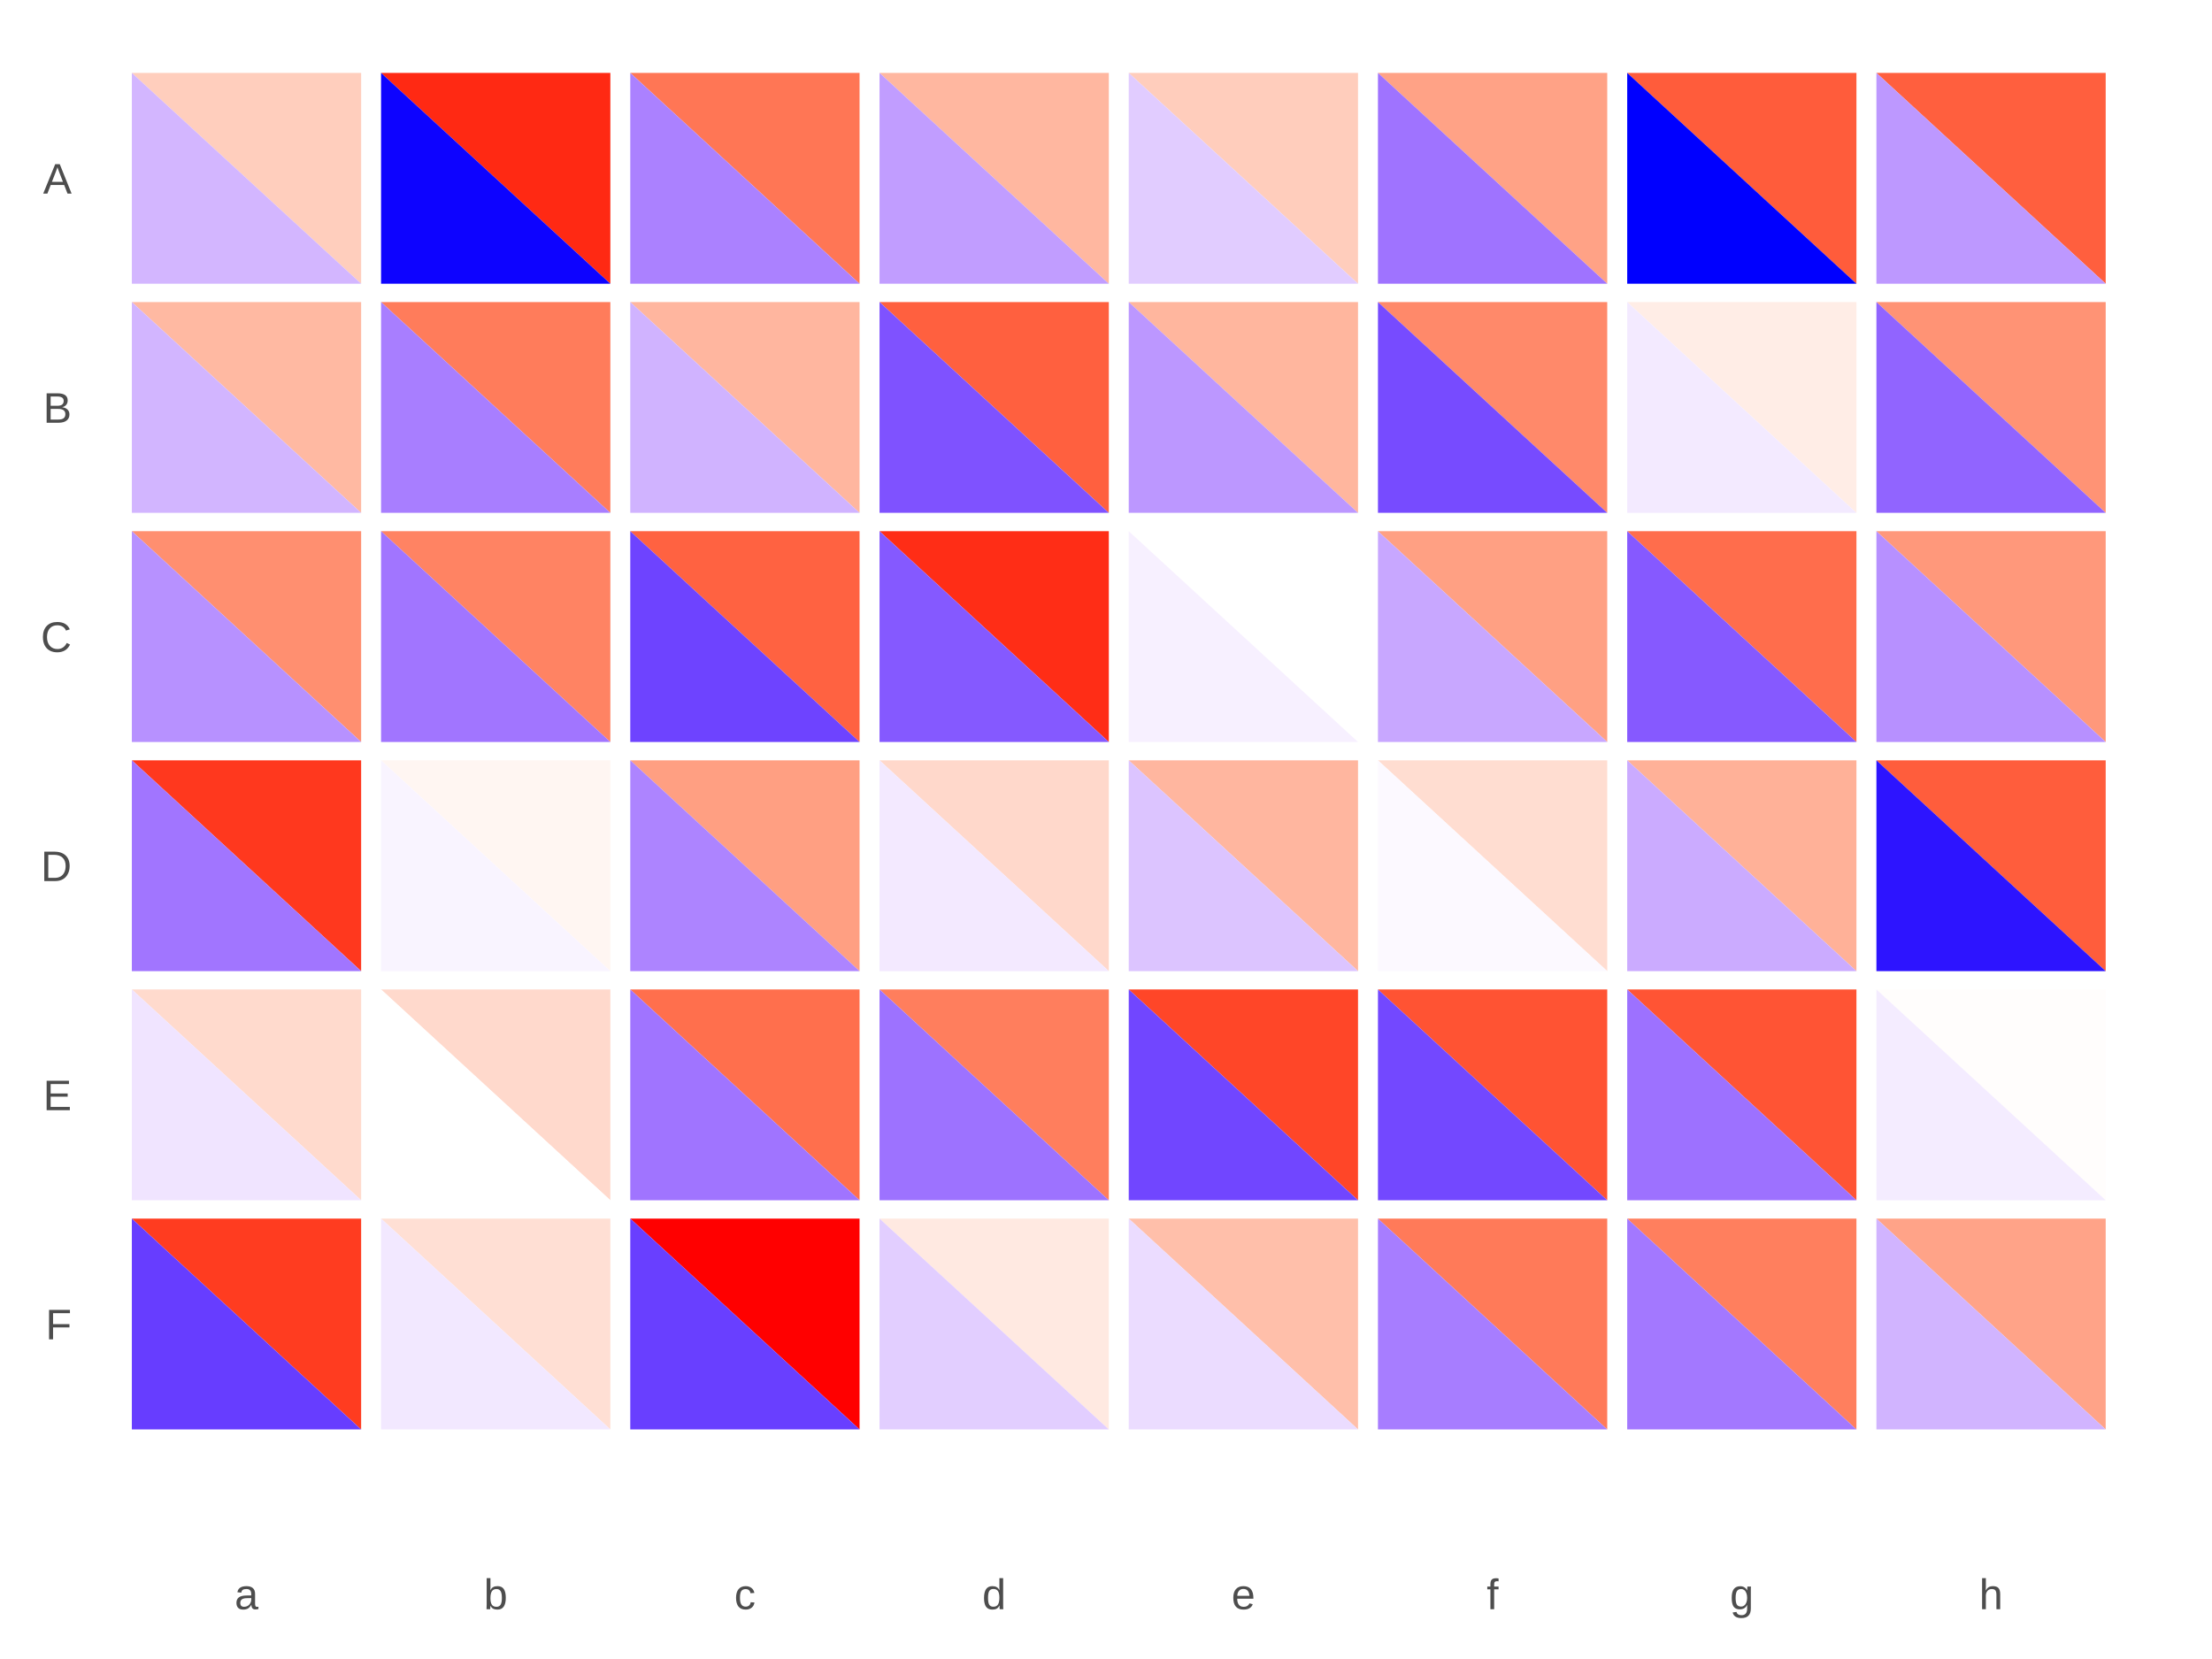
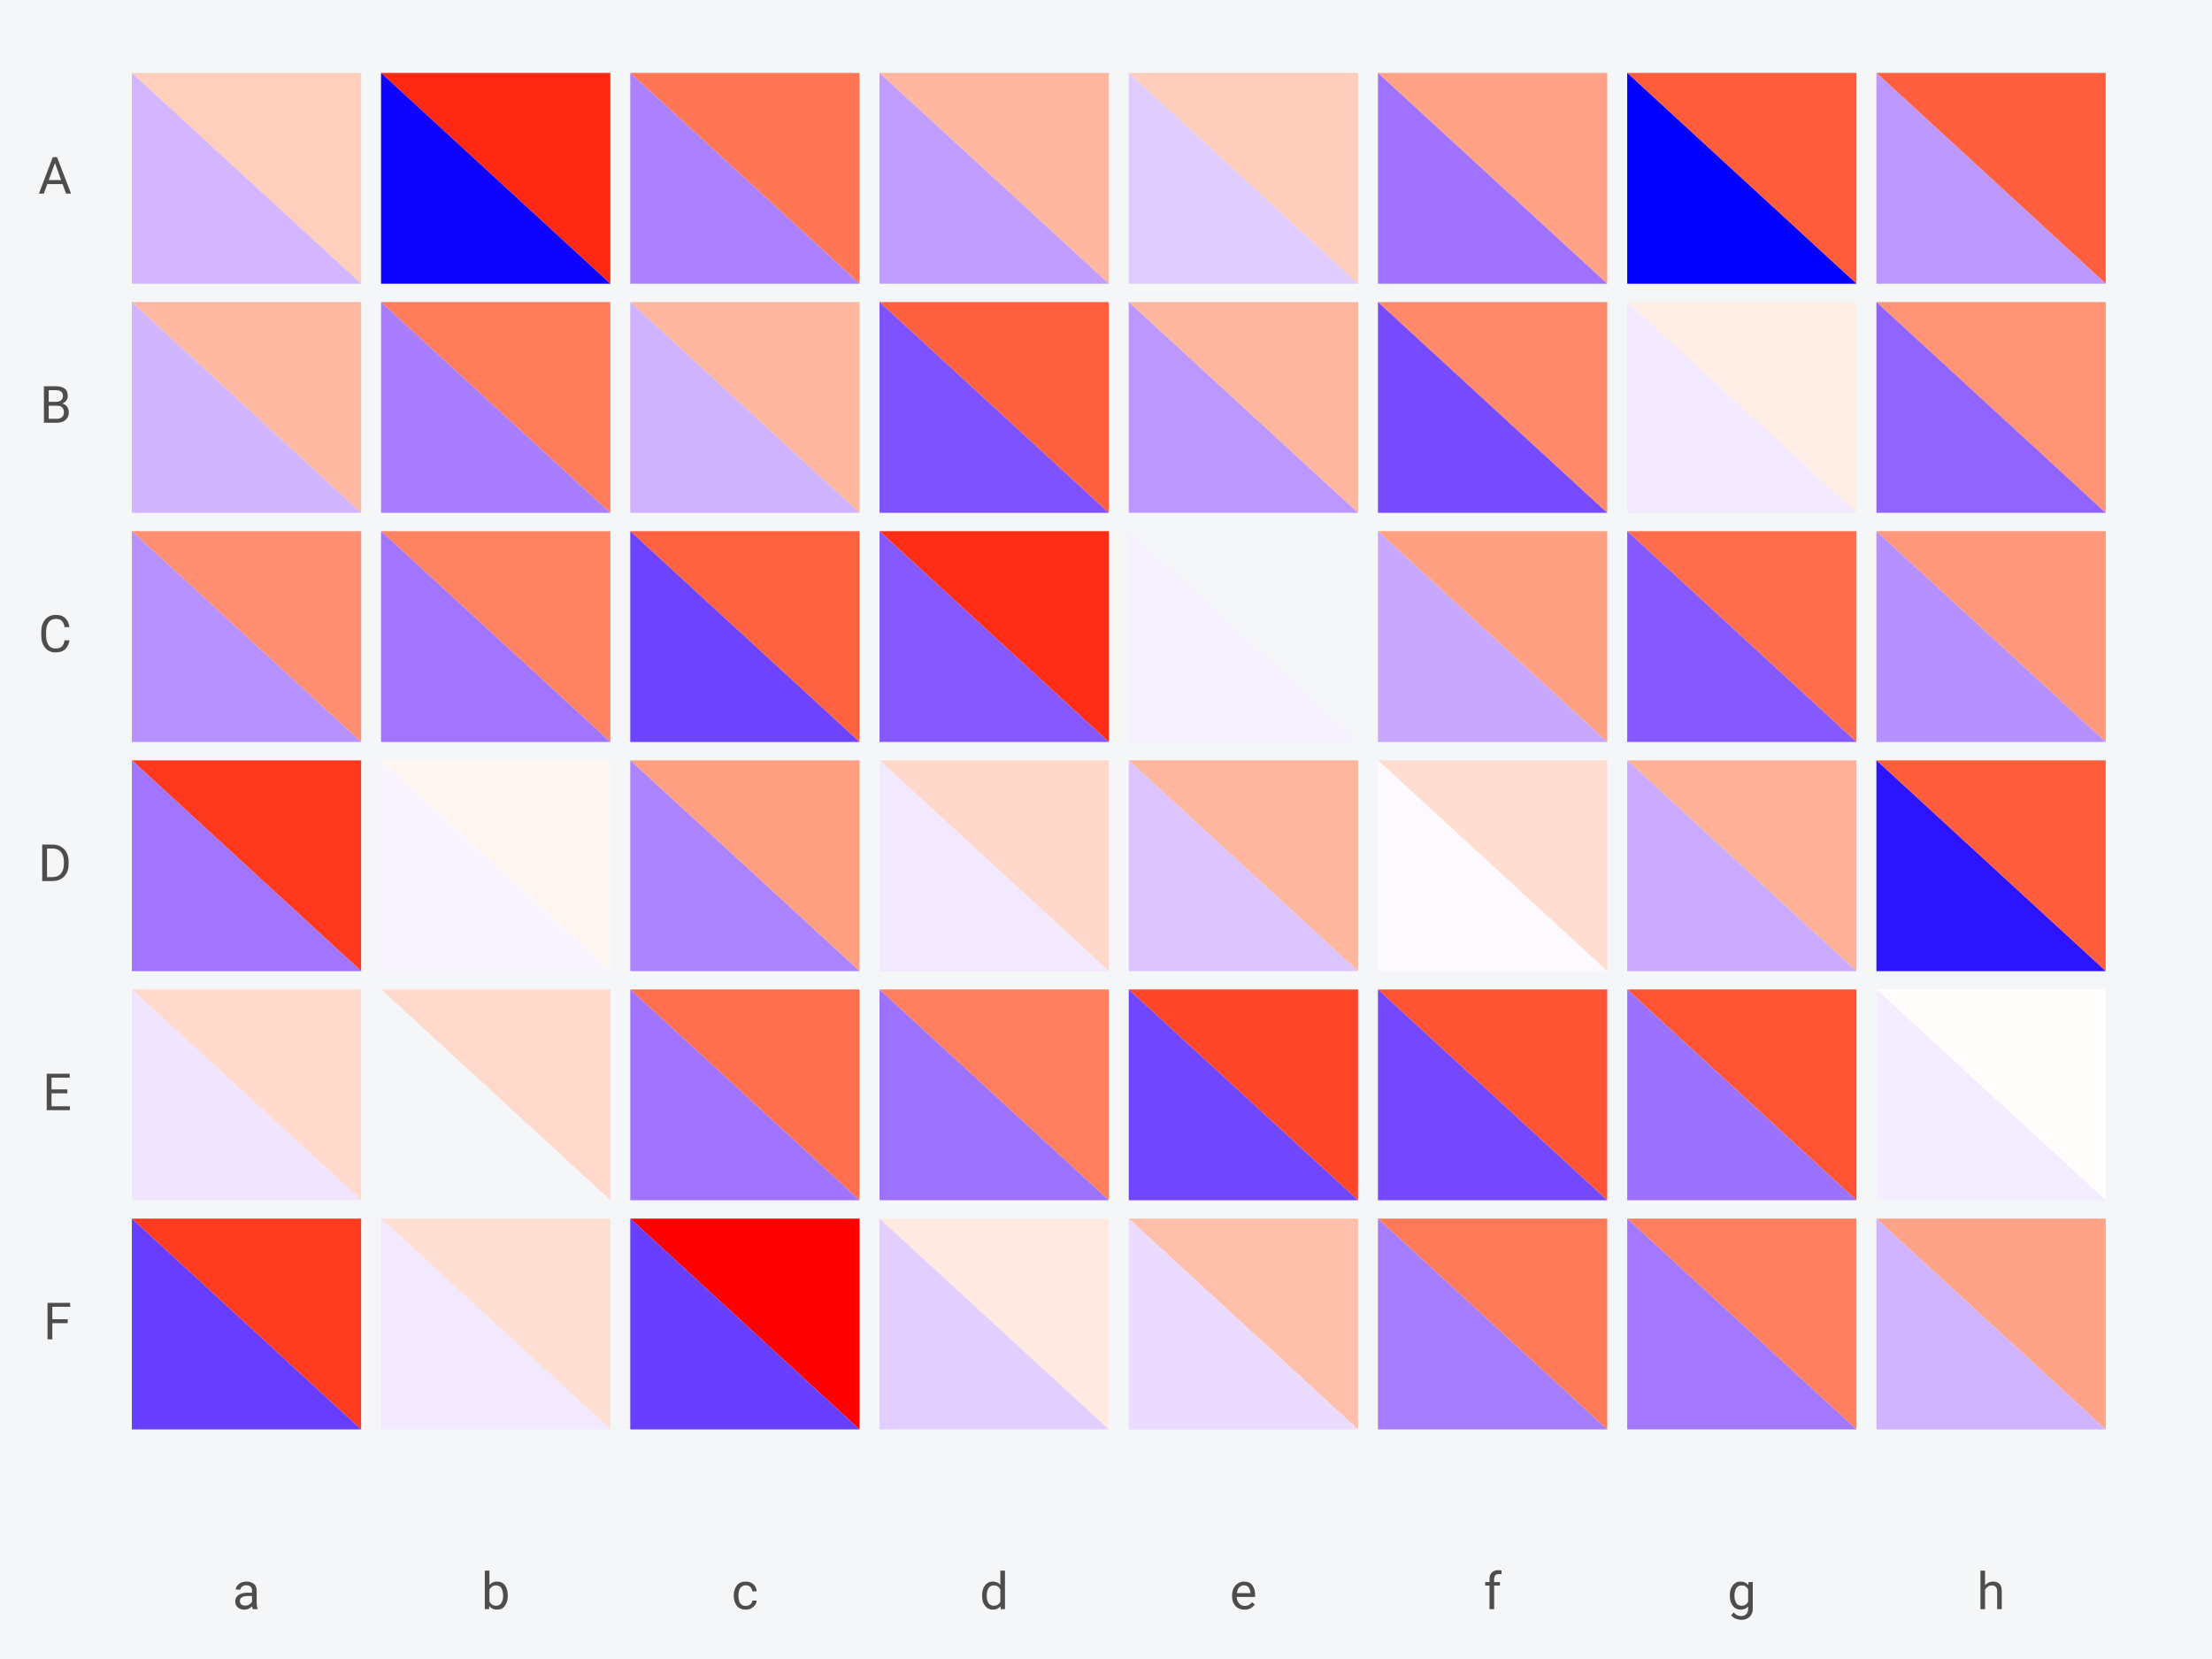
<svg xmlns="http://www.w3.org/2000/svg" width="432.00pt" height="324.00pt" viewBox="0 0 432.00 324.00">
  <g class="svglite">
    <defs>
      <style type="text/css">
-     .svglite line, .svglite polyline, .svglite polygon, .svglite path, .svglite rect, .svglite circle {
+     /* theme-aware-processed */
+     .svglite line, .svglite polyline, .svglite polygon, .svglite path, .svglite circle {
      fill: none;
-       stroke: #000000;
+       stroke: #3E3F3A;
+       stroke-linecap: round;
+       stroke-linejoin: round;
+       stroke-miterlimit: 10.00;
+     }
+     .svglite &gt; g &gt; rect {
+       fill: none;
+       stroke: #3E3F3A;
      stroke-linecap: round;
      stroke-linejoin: round;
      stroke-miterlimit: 10.00;
    }
    .svglite text {
      white-space: pre;
+       fill: #3E3F3A;
    }
    .svglite g.glyphgroup path {
      fill: inherit;
      stroke: none;
    }
  </style>
    </defs>
    <rect width="100%" height="100%" style="stroke: none; fill: #F5F6F8;" />
    <defs>
      <clipPath id="cpMC4wMHw0MzIuMDB8MC4wMHwzMjQuMDA=">
        <rect x="0.00" y="0.00" width="432.00" height="324.00" />
      </clipPath>
    </defs>
    <g clip-path="url(#cpMC4wMHw0MzIuMDB8MC4wMHwzMjQuMDA=)">
-       <rect x="0.00" y="0.00" width="432.00" height="324.00" style="stroke-width: 1.07; stroke: none; fill: #FFFFFF;" />
+       <rect rx="4" x="0.00" y="0.00" width="432.00" height="324.00" style="stroke-width: 1.07; stroke: none; fill: #F5F6F8;" />
    </g>
    <defs>
      <clipPath id="cpMTguOTN8NDE4LjA1fDcuOTd8MzAzLjM2">
        <rect x="18.93" y="7.97" width="399.12" height="295.39" />
      </clipPath>
    </defs>
    <g clip-path="url(#cpMTguOTN8NDE4LjA1fDcuOTd8MzAzLjM2)">
      <polygon points="25.75,14.24 70.53,14.24 70.53,55.41 " style="stroke-width: 0.85; stroke: none; stroke-linecap: butt; stroke-linejoin: miter; fill: #FFCEBD;" />
      <polygon points="25.75,58.99 70.53,58.99 70.53,100.16 " style="stroke-width: 0.85; stroke: none; stroke-linecap: butt; stroke-linejoin: miter; fill: #FFB9A2;" />
      <polygon points="25.75,103.74 70.53,103.74 70.53,144.91 " style="stroke-width: 0.85; stroke: none; stroke-linecap: butt; stroke-linejoin: miter; fill: #FF8F70;" />
      <polygon points="25.75,148.49 70.53,148.49 70.53,189.66 " style="stroke-width: 0.85; stroke: none; stroke-linecap: butt; stroke-linejoin: miter; fill: #FF381E;" />
      <polygon points="25.75,193.24 70.53,193.24 70.53,234.41 " style="stroke-width: 0.85; stroke: none; stroke-linecap: butt; stroke-linejoin: miter; fill: #FFDACD;" />
      <polygon points="25.75,237.99 70.53,237.99 70.53,279.17 " style="stroke-width: 0.85; stroke: none; stroke-linecap: butt; stroke-linejoin: miter; fill: #FF3C20;" />
      <polygon points="74.42,14.24 119.20,14.24 119.20,55.41 " style="stroke-width: 0.85; stroke: none; stroke-linecap: butt; stroke-linejoin: miter; fill: #FF2913;" />
      <polygon points="74.42,58.99 119.20,58.99 119.20,100.16 " style="stroke-width: 0.85; stroke: none; stroke-linecap: butt; stroke-linejoin: miter; fill: #FF7C5B;" />
      <polygon points="74.42,103.74 119.20,103.74 119.20,144.91 " style="stroke-width: 0.85; stroke: none; stroke-linecap: butt; stroke-linejoin: miter; fill: #FF8363;" />
      <polygon points="74.42,148.49 119.20,148.49 119.20,189.66 " style="stroke-width: 0.85; stroke: none; stroke-linecap: butt; stroke-linejoin: miter; fill: #FFF6F2;" />
      <polygon points="74.42,193.24 119.20,193.24 119.20,234.41 " style="stroke-width: 0.85; stroke: none; stroke-linecap: butt; stroke-linejoin: miter; fill: #FFD9CC;" />
      <polygon points="74.42,237.99 119.20,237.99 119.20,279.17 " style="stroke-width: 0.85; stroke: none; stroke-linecap: butt; stroke-linejoin: miter; fill: #FFDFD4;" />
      <polygon points="123.09,14.24 167.87,14.24 167.87,55.41 " style="stroke-width: 0.85; stroke: none; stroke-linecap: butt; stroke-linejoin: miter; fill: #FF7655;" />
      <polygon points="123.09,58.99 167.87,58.99 167.87,100.16 " style="stroke-width: 0.85; stroke: none; stroke-linecap: butt; stroke-linejoin: miter; fill: #FFB69F;" />
      <polygon points="123.09,103.74 167.87,103.74 167.87,144.91 " style="stroke-width: 0.85; stroke: none; stroke-linecap: butt; stroke-linejoin: miter; fill: #FF6241;" />
      <polygon points="123.09,148.49 167.87,148.49 167.87,189.66 " style="stroke-width: 0.85; stroke: none; stroke-linecap: butt; stroke-linejoin: miter; fill: #FF9F82;" />
      <polygon points="123.09,193.24 167.87,193.24 167.87,234.41 " style="stroke-width: 0.85; stroke: none; stroke-linecap: butt; stroke-linejoin: miter; fill: #FF6F4D;" />
      <polygon points="123.09,237.99 167.87,237.99 167.87,279.17 " style="stroke-width: 0.85; stroke: none; stroke-linecap: butt; stroke-linejoin: miter; fill: #FF0000;" />
      <polygon points="171.77,14.24 216.55,14.24 216.55,55.41 " style="stroke-width: 0.85; stroke: none; stroke-linecap: butt; stroke-linejoin: miter; fill: #FFB7A0;" />
      <polygon points="171.77,58.99 216.55,58.99 216.55,100.16 " style="stroke-width: 0.85; stroke: none; stroke-linecap: butt; stroke-linejoin: miter; fill: #FF603F;" />
      <polygon points="171.77,103.74 216.55,103.74 216.55,144.91 " style="stroke-width: 0.85; stroke: none; stroke-linecap: butt; stroke-linejoin: miter; fill: #FF2D16;" />
      <polygon points="171.77,148.49 216.55,148.49 216.55,189.66 " style="stroke-width: 0.85; stroke: none; stroke-linecap: butt; stroke-linejoin: miter; fill: #FFD8CB;" />
      <polygon points="171.77,193.24 216.55,193.24 216.55,234.41 " style="stroke-width: 0.85; stroke: none; stroke-linecap: butt; stroke-linejoin: miter; fill: #FF7E5D;" />
      <polygon points="171.77,237.99 216.55,237.99 216.55,279.17 " style="stroke-width: 0.85; stroke: none; stroke-linecap: butt; stroke-linejoin: miter; fill: #FFE9E1;" />
      <polygon points="220.44,14.24 265.22,14.24 265.22,55.41 " style="stroke-width: 0.85; stroke: none; stroke-linecap: butt; stroke-linejoin: miter; fill: #FFCDBC;" />
      <polygon points="220.44,58.99 265.22,58.99 265.22,100.16 " style="stroke-width: 0.85; stroke: none; stroke-linecap: butt; stroke-linejoin: miter; fill: #FFB69E;" />
-       <polygon points="220.44,103.74 265.22,103.74 265.22,144.91 " style="stroke-width: 0.85; stroke: none; stroke-linecap: butt; stroke-linejoin: miter; fill: #FFFFFF;" />
+       <polygon class="theme-fill-bg" points="220.44,103.74 265.22,103.74 265.22,144.91 " style="stroke-width: 0.85; stroke: none; stroke-linecap: butt; stroke-linejoin: miter; fill: #F5F6F8;" />
      <polygon points="220.44,148.49 265.22,148.49 265.22,189.66 " style="stroke-width: 0.85; stroke: none; stroke-linecap: butt; stroke-linejoin: miter; fill: #FFB69F;" />
      <polygon points="220.44,193.24 265.22,193.24 265.22,234.41 " style="stroke-width: 0.85; stroke: none; stroke-linecap: butt; stroke-linejoin: miter; fill: #FF4628;" />
      <polygon points="220.44,237.99 265.22,237.99 265.22,279.17 " style="stroke-width: 0.85; stroke: none; stroke-linecap: butt; stroke-linejoin: miter; fill: #FFBFAA;" />
      <polygon points="269.11,14.24 313.89,14.24 313.89,55.41 " style="stroke-width: 0.85; stroke: none; stroke-linecap: butt; stroke-linejoin: miter; fill: #FFA286;" />
      <polygon points="269.11,58.99 313.89,58.99 313.89,100.16 " style="stroke-width: 0.85; stroke: none; stroke-linecap: butt; stroke-linejoin: miter; fill: #FF896A;" />
      <polygon points="269.11,103.74 313.89,103.74 313.89,144.91 " style="stroke-width: 0.85; stroke: none; stroke-linecap: butt; stroke-linejoin: miter; fill: #FFA083;" />
      <polygon points="269.11,148.49 313.89,148.49 313.89,189.66 " style="stroke-width: 0.85; stroke: none; stroke-linecap: butt; stroke-linejoin: miter; fill: #FFDDD1;" />
      <polygon points="269.11,193.24 313.89,193.24 313.89,234.41 " style="stroke-width: 0.85; stroke: none; stroke-linecap: butt; stroke-linejoin: miter; fill: #FF5333;" />
      <polygon points="269.11,237.99 313.89,237.99 313.89,279.17 " style="stroke-width: 0.85; stroke: none; stroke-linecap: butt; stroke-linejoin: miter; fill: #FF7A59;" />
      <polygon points="317.79,14.24 362.56,14.24 362.56,55.41 " style="stroke-width: 0.85; stroke: none; stroke-linecap: butt; stroke-linejoin: miter; fill: #FF5C3B;" />
      <polygon points="317.79,58.99 362.56,58.99 362.56,100.16 " style="stroke-width: 0.85; stroke: none; stroke-linecap: butt; stroke-linejoin: miter; fill: #FFEDE6;" />
      <polygon points="317.79,103.74 362.56,103.74 362.56,144.91 " style="stroke-width: 0.85; stroke: none; stroke-linecap: butt; stroke-linejoin: miter; fill: #FF6D4C;" />
      <polygon points="317.79,148.49 362.56,148.49 362.56,189.66 " style="stroke-width: 0.85; stroke: none; stroke-linecap: butt; stroke-linejoin: miter; fill: #FFB198;" />
      <polygon points="317.79,193.24 362.56,193.24 362.56,234.41 " style="stroke-width: 0.85; stroke: none; stroke-linecap: butt; stroke-linejoin: miter; fill: #FF5434;" />
      <polygon points="317.79,237.99 362.56,237.99 362.56,279.17 " style="stroke-width: 0.85; stroke: none; stroke-linecap: butt; stroke-linejoin: miter; fill: #FF7F5E;" />
      <polygon points="366.46,14.24 411.24,14.24 411.24,55.41 " style="stroke-width: 0.85; stroke: none; stroke-linecap: butt; stroke-linejoin: miter; fill: #FF5F3E;" />
      <polygon points="366.46,58.99 411.24,58.99 411.24,100.16 " style="stroke-width: 0.85; stroke: none; stroke-linecap: butt; stroke-linejoin: miter; fill: #FF9375;" />
      <polygon points="366.46,103.74 411.24,103.74 411.24,144.91 " style="stroke-width: 0.85; stroke: none; stroke-linecap: butt; stroke-linejoin: miter; fill: #FF987B;" />
      <polygon points="366.46,148.49 411.24,148.49 411.24,189.66 " style="stroke-width: 0.85; stroke: none; stroke-linecap: butt; stroke-linejoin: miter; fill: #FF5D3C;" />
      <polygon points="366.46,193.24 411.24,193.24 411.24,234.41 " style="stroke-width: 0.85; stroke: none; stroke-linecap: butt; stroke-linejoin: miter; fill: #FFFDFC;" />
      <polygon points="366.46,237.99 411.24,237.99 411.24,279.17 " style="stroke-width: 0.85; stroke: none; stroke-linecap: butt; stroke-linejoin: miter; fill: #FFA388;" />
      <polygon points="25.75,14.24 25.75,55.41 70.53,55.41 " style="stroke-width: 0.85; stroke: none; stroke-linecap: butt; stroke-linejoin: miter; fill: #D3B6FF;" />
      <polygon points="25.75,58.99 25.75,100.16 70.53,100.16 " style="stroke-width: 0.85; stroke: none; stroke-linecap: butt; stroke-linejoin: miter; fill: #D2B5FF;" />
      <polygon points="25.75,103.74 25.75,144.91 70.53,144.91 " style="stroke-width: 0.85; stroke: none; stroke-linecap: butt; stroke-linejoin: miter; fill: #B791FF;" />
      <polygon points="25.75,148.49 25.75,189.66 70.53,189.66 " style="stroke-width: 0.85; stroke: none; stroke-linecap: butt; stroke-linejoin: miter; fill: #A175FF;" />
      <polygon points="25.75,193.24 25.75,234.41 70.53,234.41 " style="stroke-width: 0.85; stroke: none; stroke-linecap: butt; stroke-linejoin: miter; fill: #F0E4FF;" />
      <polygon points="25.75,237.99 25.75,279.17 70.53,279.17 " style="stroke-width: 0.85; stroke: none; stroke-linecap: butt; stroke-linejoin: miter; fill: #673DFF;" />
      <polygon points="74.42,14.24 74.42,55.41 119.20,55.41 " style="stroke-width: 0.85; stroke: none; stroke-linecap: butt; stroke-linejoin: miter; fill: #0D03FF;" />
      <polygon points="74.42,58.99 74.42,100.16 119.20,100.16 " style="stroke-width: 0.85; stroke: none; stroke-linecap: butt; stroke-linejoin: miter; fill: #A87EFF;" />
      <polygon points="74.42,103.74 74.42,144.91 119.20,144.91 " style="stroke-width: 0.85; stroke: none; stroke-linecap: butt; stroke-linejoin: miter; fill: #A175FF;" />
      <polygon points="74.42,148.49 74.42,189.66 119.20,189.66 " style="stroke-width: 0.85; stroke: none; stroke-linecap: butt; stroke-linejoin: miter; fill: #F9F4FF;" />
-       <polygon points="74.42,193.24 74.42,234.41 119.20,234.41 " style="stroke-width: 0.85; stroke: none; stroke-linecap: butt; stroke-linejoin: miter; fill: #FFFFFF;" />
+       <polygon class="theme-fill-bg" points="74.42,193.24 74.42,234.41 119.20,234.41 " style="stroke-width: 0.85; stroke: none; stroke-linecap: butt; stroke-linejoin: miter; fill: #F5F6F8;" />
      <polygon points="74.42,237.99 74.42,279.17 119.20,279.17 " style="stroke-width: 0.85; stroke: none; stroke-linecap: butt; stroke-linejoin: miter; fill: #F2E8FF;" />
      <polygon points="123.09,14.24 123.09,55.41 167.87,55.41 " style="stroke-width: 0.85; stroke: none; stroke-linecap: butt; stroke-linejoin: miter; fill: #AB81FF;" />
      <polygon points="123.09,58.99 123.09,100.16 167.87,100.16 " style="stroke-width: 0.85; stroke: none; stroke-linecap: butt; stroke-linejoin: miter; fill: #D0B3FF;" />
      <polygon points="123.09,103.74 123.09,144.91 167.87,144.91 " style="stroke-width: 0.85; stroke: none; stroke-linecap: butt; stroke-linejoin: miter; fill: #6E43FF;" />
      <polygon points="123.09,148.49 123.09,189.66 167.87,189.66 " style="stroke-width: 0.85; stroke: none; stroke-linecap: butt; stroke-linejoin: miter; fill: #AD84FF;" />
      <polygon points="123.09,193.24 123.09,234.41 167.87,234.41 " style="stroke-width: 0.85; stroke: none; stroke-linecap: butt; stroke-linejoin: miter; fill: #A074FF;" />
      <polygon points="123.09,237.99 123.09,279.17 167.87,279.17 " style="stroke-width: 0.85; stroke: none; stroke-linecap: butt; stroke-linejoin: miter; fill: #693FFF;" />
      <polygon points="171.77,14.24 171.77,55.41 216.55,55.41 " style="stroke-width: 0.85; stroke: none; stroke-linecap: butt; stroke-linejoin: miter; fill: #C19DFF;" />
      <polygon points="171.77,58.99 171.77,100.16 216.55,100.16 " style="stroke-width: 0.85; stroke: none; stroke-linecap: butt; stroke-linejoin: miter; fill: #7F52FF;" />
      <polygon points="171.77,103.74 171.77,144.91 216.55,144.91 " style="stroke-width: 0.85; stroke: none; stroke-linecap: butt; stroke-linejoin: miter; fill: #8559FF;" />
      <polygon points="171.77,148.49 171.77,189.66 216.55,189.66 " style="stroke-width: 0.85; stroke: none; stroke-linecap: butt; stroke-linejoin: miter; fill: #F3E9FF;" />
      <polygon points="171.77,193.24 171.77,234.41 216.55,234.41 " style="stroke-width: 0.85; stroke: none; stroke-linecap: butt; stroke-linejoin: miter; fill: #9D72FF;" />
      <polygon points="171.77,237.99 171.77,279.17 216.55,279.17 " style="stroke-width: 0.85; stroke: none; stroke-linecap: butt; stroke-linejoin: miter; fill: #E2CEFF;" />
      <polygon points="220.44,14.24 220.44,55.41 265.22,55.41 " style="stroke-width: 0.85; stroke: none; stroke-linecap: butt; stroke-linejoin: miter; fill: #E1CCFF;" />
      <polygon points="220.44,58.99 220.44,100.16 265.22,100.16 " style="stroke-width: 0.85; stroke: none; stroke-linecap: butt; stroke-linejoin: miter; fill: #BC97FF;" />
      <polygon points="220.44,103.74 220.44,144.91 265.22,144.91 " style="stroke-width: 0.85; stroke: none; stroke-linecap: butt; stroke-linejoin: miter; fill: #F7F0FF;" />
      <polygon points="220.44,148.49 220.44,189.66 265.22,189.66 " style="stroke-width: 0.85; stroke: none; stroke-linecap: butt; stroke-linejoin: miter; fill: #DCC4FF;" />
      <polygon points="220.44,193.24 220.44,234.41 265.22,234.41 " style="stroke-width: 0.85; stroke: none; stroke-linecap: butt; stroke-linejoin: miter; fill: #7146FF;" />
      <polygon points="220.44,237.99 220.44,279.17 265.22,279.17 " style="stroke-width: 0.85; stroke: none; stroke-linecap: butt; stroke-linejoin: miter; fill: #EBDCFF;" />
      <polygon points="269.11,14.24 269.11,55.41 313.89,55.41 " style="stroke-width: 0.85; stroke: none; stroke-linecap: butt; stroke-linejoin: miter; fill: #9F73FF;" />
      <polygon points="269.11,58.99 269.11,100.16 313.89,100.16 " style="stroke-width: 0.85; stroke: none; stroke-linecap: butt; stroke-linejoin: miter; fill: #774BFF;" />
      <polygon points="269.11,103.74 269.11,144.91 313.89,144.91 " style="stroke-width: 0.85; stroke: none; stroke-linecap: butt; stroke-linejoin: miter; fill: #C8A7FF;" />
      <polygon points="269.11,148.49 269.11,189.66 313.89,189.66 " style="stroke-width: 0.85; stroke: none; stroke-linecap: butt; stroke-linejoin: miter; fill: #FCF9FF;" />
      <polygon points="269.11,193.24 269.11,234.41 313.89,234.41 " style="stroke-width: 0.85; stroke: none; stroke-linecap: butt; stroke-linejoin: miter; fill: #7348FF;" />
      <polygon points="269.11,237.99 269.11,279.17 313.89,279.17 " style="stroke-width: 0.85; stroke: none; stroke-linecap: butt; stroke-linejoin: miter; fill: #A77DFF;" />
      <polygon points="317.79,14.24 317.79,55.41 362.56,55.41 " style="stroke-width: 0.85; stroke: none; stroke-linecap: butt; stroke-linejoin: miter; fill: #0000FF;" />
      <polygon points="317.79,58.99 317.79,100.16 362.56,100.16 " style="stroke-width: 0.85; stroke: none; stroke-linecap: butt; stroke-linejoin: miter; fill: #F3EAFF;" />
      <polygon points="317.79,103.74 317.79,144.91 362.56,144.91 " style="stroke-width: 0.85; stroke: none; stroke-linecap: butt; stroke-linejoin: miter; fill: #8659FF;" />
      <polygon points="317.79,148.49 317.79,189.66 362.56,189.66 " style="stroke-width: 0.85; stroke: none; stroke-linecap: butt; stroke-linejoin: miter; fill: #CBABFF;" />
      <polygon points="317.79,193.24 317.79,234.41 362.56,234.41 " style="stroke-width: 0.85; stroke: none; stroke-linecap: butt; stroke-linejoin: miter; fill: #9D71FF;" />
      <polygon points="317.79,237.99 317.79,279.17 362.56,279.17 " style="stroke-width: 0.85; stroke: none; stroke-linecap: butt; stroke-linejoin: miter; fill: #A378FF;" />
      <polygon points="366.46,14.24 366.46,55.41 411.24,55.41 " style="stroke-width: 0.85; stroke: none; stroke-linecap: butt; stroke-linejoin: miter; fill: #BD98FF;" />
      <polygon points="366.46,58.99 366.46,100.16 411.24,100.16 " style="stroke-width: 0.85; stroke: none; stroke-linecap: butt; stroke-linejoin: miter; fill: #9164FF;" />
      <polygon points="366.46,103.74 366.46,144.91 411.24,144.91 " style="stroke-width: 0.85; stroke: none; stroke-linecap: butt; stroke-linejoin: miter; fill: #B790FF;" />
      <polygon points="366.46,148.49 366.46,189.66 411.24,189.66 " style="stroke-width: 0.85; stroke: none; stroke-linecap: butt; stroke-linejoin: miter; fill: #2D14FF;" />
      <polygon points="366.46,193.24 366.46,234.41 411.24,234.41 " style="stroke-width: 0.85; stroke: none; stroke-linecap: butt; stroke-linejoin: miter; fill: #F4ECFF;" />
      <polygon points="366.46,237.99 366.46,279.17 411.24,279.17 " style="stroke-width: 0.85; stroke: none; stroke-linecap: butt; stroke-linejoin: miter; fill: #D1B4FF;" />
    </g>
    <g clip-path="url(#cpMC4wMHw0MzIuMDB8MC4wMHwzMjQuMDA=)">
-       <text x="14.00" y="261.57" text-anchor="end" style="font-size: 8.36px;fill: #4D4D4D; font-family: &quot;Arial&quot;;" textLength="5.11px" lengthAdjust="spacingAndGlyphs">F</text>
-       <text x="14.00" y="216.82" text-anchor="end" style="font-size: 8.36px;fill: #4D4D4D; font-family: &quot;Arial&quot;;" textLength="5.58px" lengthAdjust="spacingAndGlyphs">E</text>
-       <text x="14.00" y="172.07" text-anchor="end" style="font-size: 8.36px;fill: #4D4D4D; font-family: &quot;Arial&quot;;" textLength="6.03px" lengthAdjust="spacingAndGlyphs">D</text>
-       <text x="14.00" y="127.32" text-anchor="end" style="font-size: 8.36px;fill: #4D4D4D; font-family: &quot;Arial&quot;;" textLength="6.03px" lengthAdjust="spacingAndGlyphs">C</text>
-       <text x="14.00" y="82.56" text-anchor="end" style="font-size: 8.36px;fill: #4D4D4D; font-family: &quot;Arial&quot;;" textLength="5.58px" lengthAdjust="spacingAndGlyphs">B</text>
-       <text x="14.00" y="37.81" text-anchor="end" style="font-size: 8.36px;fill: #4D4D4D; font-family: &quot;Arial&quot;;" textLength="5.58px" lengthAdjust="spacingAndGlyphs">A</text>
-       <text x="48.14" y="314.27" text-anchor="middle" style="font-size: 8.36px;fill: #4D4D4D; font-family: &quot;Arial&quot;;" textLength="4.66px" lengthAdjust="spacingAndGlyphs">a</text>
-       <text x="96.81" y="314.27" text-anchor="middle" style="font-size: 8.36px;fill: #4D4D4D; font-family: &quot;Arial&quot;;" textLength="4.66px" lengthAdjust="spacingAndGlyphs">b</text>
-       <text x="145.48" y="314.27" text-anchor="middle" style="font-size: 8.36px;fill: #4D4D4D; font-family: &quot;Arial&quot;;" textLength="4.19px" lengthAdjust="spacingAndGlyphs">c</text>
-       <text x="194.16" y="314.27" text-anchor="middle" style="font-size: 8.36px;fill: #4D4D4D; font-family: &quot;Arial&quot;;" textLength="4.66px" lengthAdjust="spacingAndGlyphs">d</text>
-       <text x="242.83" y="314.27" text-anchor="middle" style="font-size: 8.36px;fill: #4D4D4D; font-family: &quot;Arial&quot;;" textLength="4.66px" lengthAdjust="spacingAndGlyphs">e</text>
-       <text x="291.50" y="314.27" text-anchor="middle" style="font-size: 8.36px;fill: #4D4D4D; font-family: &quot;Arial&quot;;" textLength="2.33px" lengthAdjust="spacingAndGlyphs">f</text>
-       <text x="340.18" y="314.27" text-anchor="middle" style="font-size: 8.36px;fill: #4D4D4D; font-family: &quot;Arial&quot;;" textLength="4.66px" lengthAdjust="spacingAndGlyphs">g</text>
-       <text x="388.85" y="314.27" text-anchor="middle" style="font-size: 8.36px;fill: #4D4D4D; font-family: &quot;Arial&quot;;" textLength="4.66px" lengthAdjust="spacingAndGlyphs">h</text>
+       <text x="14.00" y="261.57" text-anchor="end" style="font-size: 0.836em;fill: #4D4D4D; font-family: &quot;Roboto&quot;, -apple-system, BlinkMacSystemFont, &quot;Segoe UI&quot;, system-ui, sans-serif;">F</text>
+       <text x="14.00" y="216.82" text-anchor="end" style="font-size: 0.836em;fill: #4D4D4D; font-family: &quot;Roboto&quot;, -apple-system, BlinkMacSystemFont, &quot;Segoe UI&quot;, system-ui, sans-serif;">E</text>
+       <text x="14.00" y="172.07" text-anchor="end" style="font-size: 0.836em;fill: #4D4D4D; font-family: &quot;Roboto&quot;, -apple-system, BlinkMacSystemFont, &quot;Segoe UI&quot;, system-ui, sans-serif;">D</text>
+       <text x="14.00" y="127.32" text-anchor="end" style="font-size: 0.836em;fill: #4D4D4D; font-family: &quot;Roboto&quot;, -apple-system, BlinkMacSystemFont, &quot;Segoe UI&quot;, system-ui, sans-serif;">C</text>
+       <text x="14.00" y="82.56" text-anchor="end" style="font-size: 0.836em;fill: #4D4D4D; font-family: &quot;Roboto&quot;, -apple-system, BlinkMacSystemFont, &quot;Segoe UI&quot;, system-ui, sans-serif;">B</text>
+       <text x="14.00" y="37.81" text-anchor="end" style="font-size: 0.836em;fill: #4D4D4D; font-family: &quot;Roboto&quot;, -apple-system, BlinkMacSystemFont, &quot;Segoe UI&quot;, system-ui, sans-serif;">A</text>
+       <text x="48.14" y="314.27" text-anchor="middle" style="font-size: 0.836em;fill: #4D4D4D; font-family: &quot;Roboto&quot;, -apple-system, BlinkMacSystemFont, &quot;Segoe UI&quot;, system-ui, sans-serif;">a</text>
+       <text x="96.81" y="314.27" text-anchor="middle" style="font-size: 0.836em;fill: #4D4D4D; font-family: &quot;Roboto&quot;, -apple-system, BlinkMacSystemFont, &quot;Segoe UI&quot;, system-ui, sans-serif;">b</text>
+       <text x="145.48" y="314.27" text-anchor="middle" style="font-size: 0.836em;fill: #4D4D4D; font-family: &quot;Roboto&quot;, -apple-system, BlinkMacSystemFont, &quot;Segoe UI&quot;, system-ui, sans-serif;">c</text>
+       <text x="194.16" y="314.27" text-anchor="middle" style="font-size: 0.836em;fill: #4D4D4D; font-family: &quot;Roboto&quot;, -apple-system, BlinkMacSystemFont, &quot;Segoe UI&quot;, system-ui, sans-serif;">d</text>
+       <text x="242.83" y="314.27" text-anchor="middle" style="font-size: 0.836em;fill: #4D4D4D; font-family: &quot;Roboto&quot;, -apple-system, BlinkMacSystemFont, &quot;Segoe UI&quot;, system-ui, sans-serif;">e</text>
+       <text x="291.50" y="314.27" text-anchor="middle" style="font-size: 0.836em;fill: #4D4D4D; font-family: &quot;Roboto&quot;, -apple-system, BlinkMacSystemFont, &quot;Segoe UI&quot;, system-ui, sans-serif;">f</text>
+       <text x="340.18" y="314.27" text-anchor="middle" style="font-size: 0.836em;fill: #4D4D4D; font-family: &quot;Roboto&quot;, -apple-system, BlinkMacSystemFont, &quot;Segoe UI&quot;, system-ui, sans-serif;">g</text>
+       <text x="388.85" y="314.27" text-anchor="middle" style="font-size: 0.836em;fill: #4D4D4D; font-family: &quot;Roboto&quot;, -apple-system, BlinkMacSystemFont, &quot;Segoe UI&quot;, system-ui, sans-serif;">h</text>
    </g>
  </g>
</svg>
